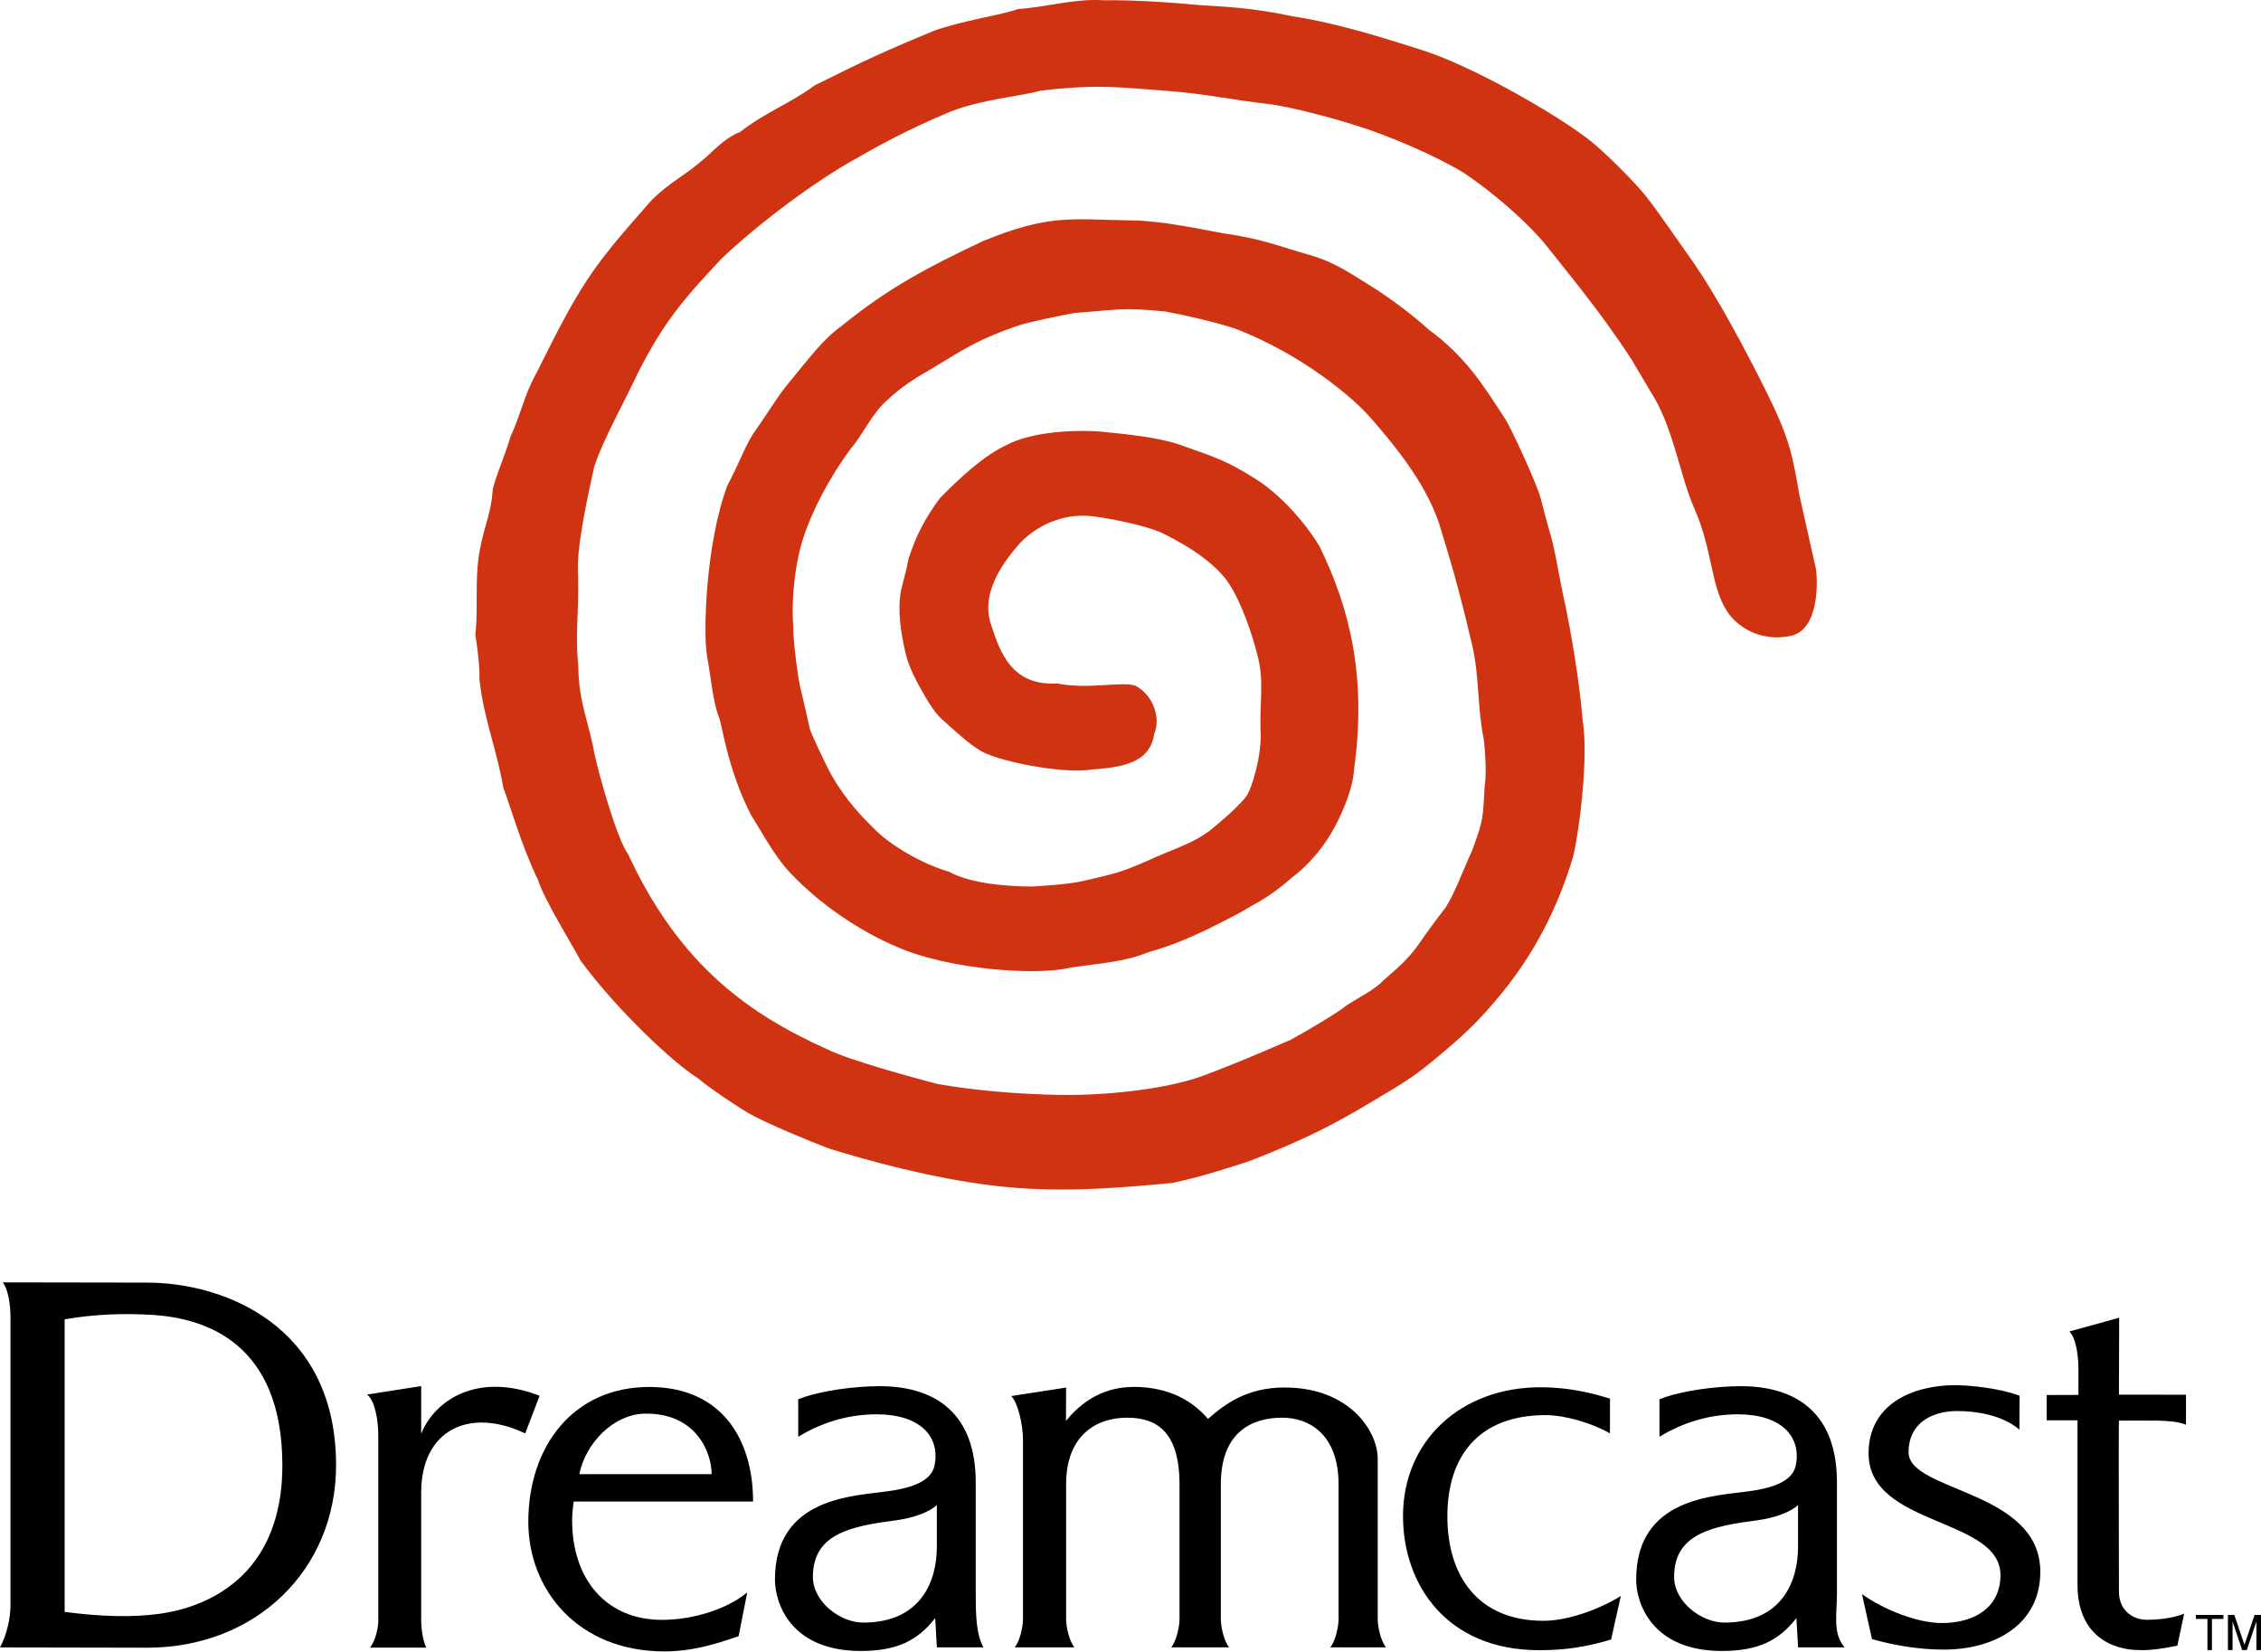
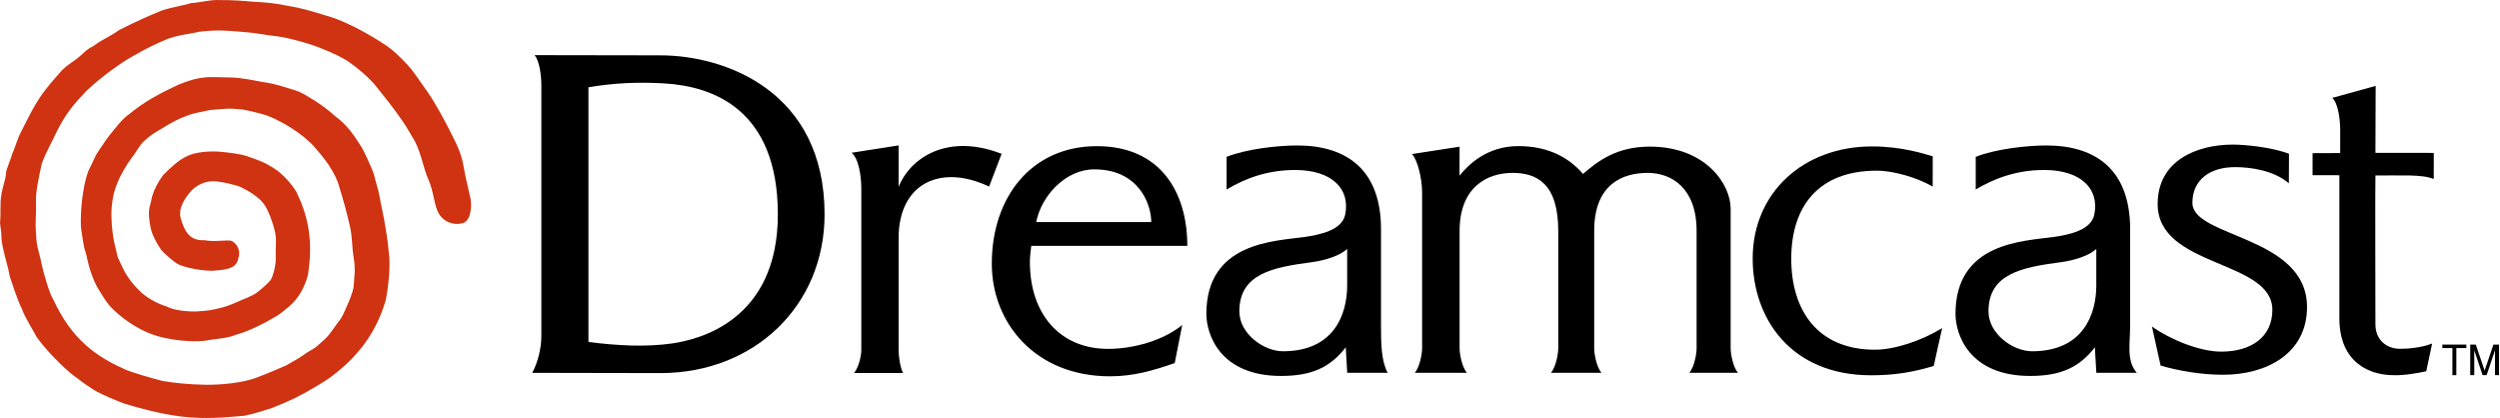
- <svg xmlns="http://www.w3.org/2000/svg" version="1.1" id="Layer_1" x="0px" y="0px" width="566.929px" height="414.158px" viewBox="0 0 566.929 414.158" enable-background="new 0 0 566.929 414.158" xml:space="preserve">
+ <svg xmlns="http://www.w3.org/2000/svg" version="1.1" id="Layer_1" x="0px" y="0px" width="566.93px" height="94.787px" viewBox="0 0 566.93 94.787" enable-background="new 0 0 566.93 94.787" xml:space="preserve">
  <g>
-     <polygon points="553.498,406.019 550.593,406.019 550.593,405.015 557.509,405.015 557.509,406.019 554.63,406.019 554.63,413.829    553.498,413.829  " />
-     <polygon points="562.205,413.829 559.798,406.672 559.798,413.829 558.636,413.829 558.636,405.015 560.244,405.015    562.783,412.51 565.319,405.015 566.929,405.015 566.929,413.829 565.772,413.829 565.772,406.672 563.364,413.829  " />
-     <path d="M2.628,330.307c0-3.061-0.582-7.026-1.934-8.693c8.86,0,28.003,0.058,36.209,0.058c18.88,0,47.363,10.479,47.363,45.807   c0,26.221-20.107,45.754-47.363,45.754c-5.979,0-28.806-0.07-36.903-0.07c1.661-3.066,2.628-7.223,2.628-10.507V330.307   L2.628,330.307z M16.206,404.257c8.714,1.13,16.758,1.479,24.037,0.438c7.042-1.008,30.704-6.102,30.558-37.521   c-0.14-29.773-18.526-36.579-32.695-37.412c-7.393-0.436-14.53-0.157-21.899,1.119L16.206,404.257L16.206,404.257z" />
-     <path d="M92.044,349.744l13.566-2.118c0,2.777,0,10.922,0,11.944c3.48-8.597,14.305-15.507,29.692-9.521l-3.607,9.444   c-14.081-6.683-26.084-0.82-26.084,14.818v32.265c0,1.537,0.333,4.637,1.253,6.625H92.771c1.425-1.755,2.083-5.088,2.083-6.625   v-46.543C94.853,356.657,94.166,351.432,92.044,349.744L92.044,349.744z" />
-     <path d="M520.917,356.219c0,0.88,0,38.409,0,41.216c0,12.935,8.918,16.396,15.525,16.396c2.796,0.138,6.749-0.517,9.516-1.13   l1.701-7.985c-3.224,1.229-6.968,1.521-9.213,1.521c-4.141,0-7.137-2.752-7.137-7.049c0-3.86-0.1-41.69,0-42.9h-0.047   c0.553,0,9.145-0.031,10.011,0c2.819,0.099,4.983,0.271,6.843,1.021l0.012-7.521c0,0-16.502-0.021-16.822-0.021l0.066-19.288   l-12.502,3.455c1.727,1.611,2.283,6.331,2.283,9.441c0,0-0.008,5.764-0.008,6.459c-0.563,0-6.908,0.031-7.959,0.031v6.354   C514.298,356.216,520.917,356.219,520.917,356.219L520.917,356.219z" />
-     <path d="M466.882,399.802c5.377,3.838,13.81,7.246,19.994,7.246c8.582,0,14.725-4.175,14.725-12.029   c0-14.506-33.068-12.104-33.068-30.505c0-12.442,11.127-17.122,21.729-17.122c3.406,0,11.185,0.74,16.132,2.653l-0.041,8.497   c-4.394-3.754-11.099-4.662-15.517-4.662c-7.019,0-12.283,3.481-12.283,10.308c0,10.022,33.039,9.443,33.039,30.016   c0,13.303-11.527,19.507-24.213,19.507c-6.184,0-12.625-1.098-17.99-2.632L466.882,399.802L466.882,399.802z" />
-     <path d="M267.287,356.349c0-0.753,0.03-7.491,0.03-8.354l-13.733,2.124c1.654,1.734,2.923,7.145,2.923,11.013v45.001   c0,1.536-0.655,5.261-2.081,7.016H269.4c-1.424-1.755-2.081-5.479-2.081-7.016v-33.86c0-12.39,7.664-16.726,15.291-16.726   c6.904,0,13.144,2.988,13.144,16.726v33.86c0,1.536-0.66,5.261-2.08,7.016h14.522c-1.428-1.755-2.082-5.479-2.082-7.016v-33.86   c0-13.736,8.486-16.726,15.399-16.726c6.9,0,14.123,4.333,14.123,16.726v33.86c0,1.536-0.656,5.261-2.082,7.016h13.982   c-1.429-1.755-2.082-5.479-2.082-7.016v-40.289c0-6.866-7.004-17.869-23.367-17.869c-9.519,0-15.015,4.234-19.188,7.878   c-3.547-4.143-9.325-8.027-18.61-8.027C275.239,347.823,269.897,353.124,267.287,356.349L267.287,356.349z" />
-     <path d="M234.902,377.46c-1.959,1.844-6.063,3.276-10.302,3.832c-11.13,1.459-20.772,3.308-20.772,14.151   c0,6.431,7.008,11.495,12.564,11.495c14.712,0,18.513-10.612,18.513-18.976v-10.504L234.902,377.46L234.902,377.46z    M200.151,350.923c5.614-2.251,14.677-3.281,20.355-3.281c14.51,0,24.15,7.248,24.15,24.078v27.916   c0,5.172,0.076,10.068,1.921,13.508h-11.663l-0.418-7.345c-4.419,5.701-9.693,8.253-18.652,8.253   c-17.67,0-21.53-12.074-21.53-17.879c0-20.707,19.708-20.95,28.267-22.171c4.734-0.67,10.83-2.009,11.745-6.448   c1.512-7.345-3.741-12.852-14.467-12.852c-7.871,0-14.321,2.395-19.707,5.618L200.151,350.923L200.151,350.923z M450.847,377.46   c-1.957,1.844-6.064,3.276-10.305,3.832c-11.129,1.459-20.771,3.308-20.771,14.151c0,6.431,7.007,11.495,12.563,11.495   c14.711,0,18.513-10.612,18.513-18.976L450.847,377.46L450.847,377.46z M416.096,350.923c5.614-2.251,14.678-3.281,20.358-3.281   c14.506,0,24.147,7.248,24.147,24.078v27.916c0,5.172-1.129,9.964,1.916,13.508h-11.661l-0.421-7.345   c-4.419,5.701-9.69,8.253-18.647,8.253c-17.666,0-21.529-12.074-21.529-17.879c0-20.707,19.709-20.95,28.267-22.171   c4.738-0.67,10.834-2.009,11.745-6.448c1.511-7.345-3.738-12.852-14.467-12.852c-7.87,0-14.321,2.395-19.709,5.618L416.096,350.923   L416.096,350.923z" />
-     <path d="M403.681,359.484c-4.377-2.556-11.282-4.582-16.102-4.582c-16.91,0-24.662,10.401-24.662,25.382   c0,14.843,7.574,26.205,24.117,26.205c5.67,0,13.391-2.544,19.379-6.226l-2.438,10.916c-6.096,1.814-11.234,2.678-18.037,2.678   c-23.246,0-34.143-16.485-34.143-33.642c0-18.962,14.617-32.295,34.396-32.295c8.646,0,14.959,2.121,17.508,2.845L403.681,359.484   L403.681,359.484z" />
-     <path d="M143.455,381.079c0.008-1.568,0.216-3.062,0.394-4.507h44.978c0-15.465-7.73-28.729-26.052-28.729   c-19.015,0-30.303,14.87-30.303,33.838c0,17.154,12.569,32.478,34.093,32.478c6.806,0,12.498-1.677,18.639-3.826l2.161-10.966   c-5.254,4.325-13.747,6.885-21.409,6.885C152.178,406.251,143.392,396.276,143.455,381.079L143.455,381.079z M145.271,369.713   c1.459-7.524,8.419-15.187,16.75-15.187c12.731,0,16.416,9.933,16.416,15.188C178.435,369.713,145.271,369.734,145.271,369.713   L145.271,369.713z" />
-     <path fill="#CF3311" d="M323.96,4.065c12.496,1.876,25.265,6.241,31.92,8.278c13.412,4.099,35.184,16.841,42.873,22.952   c3.638,2.891,11.285,10.458,14.248,14.268c2.881,3.711,8.396,11.75,11.91,16.704c5.598,8.174,12.187,20.35,17.777,31.555   c6.244,12.518,6.672,16.145,8.561,26.611l4.127,18.449c0.388,3.19,0.709,14.893-6.16,16.531   c-6.863,1.641-13.215-1.527-16.207-6.159c-4.141-6.408-3.569-15.506-8.254-25.919c-3.654-8.417-5.248-20.648-11.084-29.444   l-4.574-7.736c-8.096-12.462-16.532-22.355-21.563-28.806c-4.436-5.42-12.709-12.79-20.555-18.033   c-7.256-4.399-18.984-9.416-27.443-11.999c-2.693-0.877-14.23-4.271-21.402-5.225c-9.729-1.092-16.131-2.631-25.377-3.283   c-11.415-0.806-16.89-1.821-31.697-0.091c-5.61,1.521-14.497,2.125-22.497,5.185c-6.459,2.635-15.444,6.89-24.246,12.061   c-9.473,5.195-23.853,15.817-33.388,24.888c-9.611,10.269-14.416,15.78-21.044,28.798c-2.935,6.44-8.611,16.404-10.9,23.438   c-1.563,7.141-4.546,20.46-4.043,26.927c0.226,11.589-0.787,13.977,0.083,23.448c0.031,8.528,2.831,14.439,3.996,21.415   c0.997,4.821,5.619,21.496,8.48,25.367c13.003,28.015,30.455,40.147,49.904,48.897c5.481,2.793,22.637,7.383,27.599,8.698   c8.462,1.526,19.598,2.544,30.317,2.753c11.276,0.221,26.821-1.307,36.251-4.779c10.21-3.754,22.016-9.09,21.877-8.941   c4.738-2.611,11.967-6.872,14.219-8.746c4.353-2.788,6.975-3.865,9.549-6.553c3.724-3.253,5.972-5.127,8.791-9.161   c1.567-2.271,4.061-5.753,6.484-8.827c2.611-4.277,4.112-8.785,6.661-14.363c3.048-8.25,2.575-7.854,3.154-16.615   c0.548-2.539-0.06-11.072-0.517-12.521c-1.377-7.874-0.889-14.821-2.692-22.467c-2.435-10.343-4.457-18.085-7.563-28.008   c-2.922-11.174-11.505-21.525-17.945-28.92c-3.989-4.582-16.371-15.407-33.547-22.168c-4.836-1.626-12.752-3.471-17.779-4.389   c-10.731-1.122-12.478-0.401-22.753,0.351c-3.536,0.616-11.745,2.295-14.761,3.354c-8.827,3.1-12.072,5.069-21.095,10.596   c-4.2,2.438-7.366,4.305-11.66,8.33c-3.427,3.171-5.875,8.562-8.65,11.723c-3.801,5.174-8.034,12.074-10.873,19.519   c-3.079,7.403-4.071,17.827-3.602,24.534c0,5.112,1.39,14.47,1.943,16.517c0.55,2.05,1.933,8.404,2.232,9.68   c0.301,1.273,3.605,7.996,4.061,8.97c1.863,3.966,5.431,9.665,11.441,15.484c4.434,4.842,13.008,9.596,19.425,11.438   c5.755,3.16,15.461,3.694,20.831,3.705c2.643-0.157,9.393-0.573,12.915-1.418c7.143-1.716,8.462-1.76,15.824-4.958   c6.606-3.063,11.088-4.167,15.688-7.566c0,0,6.318-4.948,9.189-8.57c1.514-1.91,4.111-11.02,3.649-16.66   c-0.218-7.723,0.909-12.104-0.67-18.457c-1.575-6.354-4.265-13.718-7.181-18.256c-2.955-4.596-9.305-9.075-16.532-12.641   c-4.048-1.999-13.637-3.852-17.704-4.333c-7.728-0.918-14.19,2.59-18.114,6.601c-3.402,3.889-10.129,11.968-7.45,20.321   c2.425,7.558,5.352,15.61,16.688,15.012c7.778,1.619,16.777-0.73,19.772,0.649c4.447,2.524,6.158,8.103,4.541,11.991   c-1.129,7.5-8.311,8.398-15.978,8.97c-6.859,1.148-24.279-2.208-28.107-5.077c-2.569-1.526-6.5-5.192-9.271-7.667   c-1.991-1.781-4.245-5.753-5.784-8.605c-1.89-3.505-2.844-6.082-3.331-8.365c-0.578-2.712-1.766-7.889-1.316-13.064   c0.304-3.49,1.238-4.977,2.169-10.08c1.854-5.788,4.155-10.192,7.858-15.212c4.825-4.896,10.953-10.728,16.935-13.435   c5.274-2.787,14.515-3.813,22.875-3.323c6.781,0.647,14.803,1.475,20.11,3.253c9.075,3.244,11.672,3.891,19.123,8.591   c6.297,3.896,12.633,11.065,16.168,17.004c7.521,15.39,11.836,32.511,8.696,55.557c-0.254,3.895-1.47,7.699-3.896,12.854   c-2.242,4.758-6.172,10.544-12.07,14.903c-2.379,2.197-6.124,4.901-9.176,6.488c-4.324,2.625-7.237,3.992-11.754,6.264   c-3.967,1.865-8.592,3.994-14.621,5.671c-6.534,2.583-11.546,2.688-19.766,3.915c-8.089,2.029-30.22,0.58-43.403-5.234   c-9-3.785-19.096-10.451-26.771-18.583c-4.264-4.47-8.435-12.575-9.66-14.234c-6.104-11.734-7.3-22.771-8.279-25.09   c-1.329-3.15-1.991-10.213-2.882-15.047c-1.005-5.418-0.383-28.14,5.088-42.723c3.084-5.807,4.889-10.981,6.976-13.701   c3.751-5.336,5.565-8.67,8.754-12.452c4.809-5.832,8.31-10.591,12.995-13.946c11.936-9.706,21.907-14.827,35.394-21.232   c16.758-6.825,21.791-5.413,37.651-5.161c7.136,0.063,17.521,2.306,22.624,3.236c9.479,1.263,14.909,3.546,21.321,5.335   c6.855,1.915,10.82,4.969,16.447,8.369c4.631,2.991,10.078,7.087,13.678,10.413c9.209,6.753,13.652,13.851,19.295,22.568   c1.025,1.461,7.726,15.745,8.793,19.723c0.496,1.991,2.015,7.709,2.984,11.05c1.254,5.302,1.859,9.996,3.256,15.978   c1.25,6.162,3.375,17.798,4.299,28.674c1.551,9.328-0.934,28.37-2.397,34.214c-3.261,10.9-8.967,24.203-20.233,37.016   c-4.782,5.673-9.871,10.07-15.748,14.842c-4.496,3.752-8.354,5.934-15.299,10.081c-9.433,5.628-16.609,9.222-29.83,14.392   c-5.381,1.726-12.164,4-19.476,5.511c-14.162,1.309-28.713,2.564-44.597,0.676c-15.887-1.891-31.8-6.366-41.2-9.253   c-5.187-1.947-15.235-6.158-19.449-8.428c-2.742-1.392-11.932-7.68-13.492-9.189c-6.298-3.896-20.392-17.152-29.492-29.507   c-1.994-3.819-9.164-15.272-10.719-20.292c-4.134-8.489-7.016-18.757-8.708-23.143c-1.786-10.237-4.804-16.83-5.981-27.107   c0.135-2.419-0.487-8.111-1.035-11.262c0.801-7.034-0.269-13.663,1.128-21.32c1.226-6.462,2.849-9.16,3.235-15.002   c0.378-2.498,3.594-10.013,4.45-13.358c2.595-5.507,3.241-10.045,6.628-16.199c4.88-9.592,9.982-20.627,17.822-30.267   c2.238-2.988,8.586-10.157,10.75-12.643c5.114-5.112,8.115-5.92,13.917-11.052c0.604-0.379,4.434-4.747,8.446-6.249   c6.648-5.137,12.393-7.021,18.72-11.693c12.683-6.321,17.306-8.453,29.893-13.691c7.274-2.595,17.418-4.029,21.071-5.447   c6.949-0.431,14.002-2.648,21.313-2.207c8.207-0.077,16.475,0.507,24.723,1.258C306.861,1.66,314.119,1.931,323.96,4.065   L323.96,4.065z" />
+     <g>
+       <polygon points="556.359,78.93 554.074,78.93 554.074,78.141 559.518,78.141 559.518,78.93 557.252,78.93 557.252,85.077     556.359,85.077   " />
+       <polygon points="563.211,85.077 561.318,79.443 561.318,85.077 560.404,85.077 560.404,78.141 561.668,78.141 563.668,84.038     565.666,78.141 566.93,78.141 566.93,85.077 566.02,85.077 566.02,79.443 564.125,85.077   " />
+       <path d="M122.813,19.344c0-2.409-0.458-5.529-1.522-6.841c6.973,0,22.039,0.046,28.497,0.046c14.859,0,37.277,8.247,37.277,36.051    c0,20.635-15.826,36.008-37.277,36.008c-4.705,0-22.67-0.057-29.044-0.057c1.306-2.412,2.069-5.685,2.069-8.269V19.344    L122.813,19.344z M133.5,77.543c6.858,0.891,13.189,1.165,18.917,0.346c5.542-0.793,24.165-4.804,24.049-29.528    c-0.109-23.432-14.581-28.789-25.731-29.444c-5.819-0.343-11.436-0.123-17.236,0.881L133.5,77.543L133.5,77.543z" />
+       <path d="M193.187,34.642l10.676-1.667c0,2.186,0,8.596,0,9.4c2.738-6.767,11.259-12.205,23.366-7.493l-2.838,7.433    c-11.082-5.26-20.528-0.646-20.528,11.66v25.395c0,1.209,0.264,3.648,0.985,5.213h-11.089c1.12-1.381,1.64-4.004,1.64-5.213V42.74    C195.396,40.083,194.854,35.97,193.187,34.642L193.187,34.642z" />
+       <path d="M530.719,39.738c0,0.693,0,30.229,0,32.434c0,10.182,7.018,12.905,12.219,12.905c2.197,0.108,5.313-0.406,7.488-0.888    l1.338-6.285c-2.535,0.969-5.482,1.197-7.25,1.197c-3.26,0-5.617-2.164-5.617-5.549c0-3.037-0.078-32.809,0-33.761h-0.035    c0.432,0,7.197-0.024,7.879,0c2.217,0.078,3.92,0.213,5.387,0.803l0.008-5.919c0,0-12.986-0.017-13.24-0.017l0.053-15.181    l-9.838,2.719c1.357,1.269,1.797,4.982,1.797,7.431c0,0-0.008,4.536-0.008,5.083c-0.441,0-5.438,0.025-6.264,0.025v5.001    C525.51,39.735,530.719,39.738,530.719,39.738L530.719,39.738z" />
+       <path d="M488.193,74.036c4.23,3.021,10.867,5.703,15.734,5.703c6.752,0,11.588-3.285,11.588-9.468    c0-11.414-26.023-9.523-26.023-24.005c0-9.792,8.756-13.476,17.1-13.476c2.682,0,8.805,0.582,12.697,2.088l-0.031,6.688    c-3.459-2.955-8.736-3.669-12.213-3.669c-5.521,0-9.668,2.74-9.668,8.112c0,7.887,26.002,7.43,26.002,23.621    c0,10.471-9.07,15.354-19.055,15.354c-4.865,0-9.939-0.863-14.16-2.072L488.193,74.036L488.193,74.036z" />
+       <path d="M331.107,39.839c0-0.592,0.021-5.895,0.021-6.574l-10.809,1.671c1.303,1.365,2.303,5.623,2.303,8.667v35.414    c0,1.209-0.518,4.142-1.641,5.521h11.785c-1.119-1.381-1.637-4.313-1.637-5.521V52.372c0-9.75,6.031-13.164,12.035-13.164    c5.434,0,10.344,2.352,10.344,13.164v26.646c0,1.209-0.52,4.142-1.637,5.521h11.428c-1.123-1.381-1.637-4.313-1.637-5.521V52.372    c0-10.811,6.678-13.164,12.123-13.164c5.43,0,11.111,3.411,11.111,13.164v26.646c0,1.209-0.514,4.142-1.641,5.521h11.008    c-1.127-1.381-1.639-4.313-1.639-5.521V47.312c0-5.404-5.516-14.063-18.391-14.063c-7.492,0-11.818,3.333-15.102,6.2    c-2.793-3.26-7.34-6.317-14.648-6.317C337.365,33.129,333.162,37.302,331.107,39.839L331.107,39.839z" />
+       <path d="M305.621,56.453c-1.543,1.453-4.773,2.579-8.107,3.018c-8.762,1.148-16.352,2.604-16.352,11.137    c0,5.063,5.52,9.048,9.891,9.048c11.578,0,14.57-8.353,14.57-14.935v-8.268H305.621L305.621,56.453z M278.269,35.57    c4.419-1.771,11.55-2.583,16.021-2.583c11.42,0,19.008,5.705,19.008,18.949v21.972c0,4.069,0.061,7.924,1.512,10.631h-9.178    l-0.332-5.78c-3.473,4.487-7.627,6.495-14.676,6.495c-13.91,0-16.946-9.503-16.946-14.069c0-16.297,15.512-16.486,22.249-17.447    c3.727-0.527,8.521-1.581,9.244-5.075c1.189-5.78-2.943-10.114-11.385-10.114c-6.197,0-11.273,1.885-15.514,4.422L278.269,35.57    L278.269,35.57z M475.572,56.453c-1.541,1.453-4.773,2.579-8.109,3.018c-8.76,1.148-16.348,2.604-16.348,11.137    c0,5.063,5.516,9.048,9.887,9.048c11.576,0,14.57-8.353,14.57-14.935V56.453L475.572,56.453z M448.223,35.57    c4.418-1.771,11.555-2.583,16.023-2.583c11.414,0,19.002,5.705,19.002,18.949v21.972c0,4.069-0.887,7.841,1.508,10.631h-9.176    l-0.334-5.78c-3.477,4.487-7.625,6.495-14.674,6.495c-13.902,0-16.943-9.503-16.943-14.069c0-16.297,15.512-16.486,22.246-17.447    c3.729-0.527,8.527-1.581,9.242-5.075c1.191-5.78-2.941-10.114-11.385-10.114c-6.195,0-11.27,1.885-15.512,4.422v-7.4H448.223z" />
+       <path d="M438.451,42.308c-3.443-2.012-8.879-3.605-12.67-3.605c-13.311,0-19.412,8.185-19.412,19.975    c0,11.68,5.965,20.625,18.984,20.625c4.461,0,10.535-2.005,15.25-4.901l-1.918,8.592c-4.799,1.428-8.842,2.108-14.195,2.108    c-18.295,0-26.871-12.976-26.871-26.479c0-14.921,11.504-25.417,27.072-25.417c6.805,0,11.771,1.668,13.777,2.238L438.451,42.308    L438.451,42.308z" />
+       <path d="M233.646,59.303c0.008-1.233,0.172-2.41,0.31-3.549h35.401c0-12.169-6.087-22.608-20.505-22.608    c-14.965,0-23.85,11.703-23.85,26.63c0,13.498,9.891,25.56,26.832,25.56c5.356,0,9.834-1.319,14.669-3.012l1.701-8.63    c-4.135,3.404-10.817,5.419-16.849,5.419C240.514,79.112,233.599,71.262,233.646,59.303L233.646,59.303z M235.077,50.357    c1.149-5.921,6.628-11.952,13.184-11.952c10.018,0,12.917,7.817,12.917,11.952C261.176,50.357,235.077,50.375,235.077,50.357    L235.077,50.357z" />
+     </g>
+     <path fill="#CF3311" d="M65.058,1.288c3.969,0.596,8.026,1.984,10.141,2.63C79.46,5.22,86.376,9.269,88.82,11.209   c1.157,0.918,3.585,3.323,4.528,4.533c0.917,1.179,2.667,3.733,3.783,5.308c1.781,2.597,3.874,6.466,5.648,10.025   c1.984,3.978,2.12,5.13,2.721,8.455l1.311,5.862c0.123,1.014,0.227,4.731-1.957,5.252c-2.181,0.521-4.199-0.484-5.15-1.955   c-1.316-2.036-1.133-4.927-2.623-8.235c-1.161-2.674-1.666-6.561-3.521-9.355l-1.453-2.458c-2.573-3.96-5.253-7.103-6.851-9.153   c-1.411-1.723-4.04-4.064-6.531-5.729c-2.306-1.398-6.032-2.993-8.719-3.813c-0.856-0.279-4.524-1.357-6.8-1.66   c-3.093-0.347-5.126-0.836-8.063-1.043c-3.63-0.256-5.367-0.578-10.074-0.028c-1.783,0.484-4.605,0.676-7.147,1.647   c-2.053,0.837-4.906,2.189-7.703,3.832c-3.012,1.651-7.578,5.026-10.609,7.907c-3.054,3.263-4.582,5.014-6.687,9.15   c-0.931,2.046-2.736,5.213-3.464,7.447c-0.497,2.269-1.443,6.5-1.286,8.556c0.073,3.681-0.25,4.441,0.027,7.45   c0.01,2.71,0.899,4.588,1.27,6.806c0.315,1.53,1.787,6.828,2.694,8.061c4.129,8.9,9.675,12.755,15.856,15.537   c1.742,0.888,7.191,2.346,8.767,2.763c2.69,0.485,6.227,0.81,9.633,0.875c3.583,0.069,8.522-0.414,11.517-1.519   c3.244-1.193,6.997-2.89,6.953-2.84c1.504-0.832,3.802-2.186,4.516-2.781c1.383-0.885,2.217-1.227,3.034-2.08   c1.184-1.033,1.898-1.629,2.794-2.91c0.497-0.721,1.292-1.827,2.059-2.805c0.83-1.36,1.307-2.793,2.116-4.564   c0.968-2.623,0.818-2.496,1.003-5.277c0.175-0.807-0.02-3.519-0.164-3.979c-0.437-2.502-0.283-4.709-0.856-7.138   c-0.771-3.287-1.417-5.747-2.402-8.9c-0.929-3.549-3.656-6.838-5.702-9.188c-1.268-1.457-5.201-4.895-10.658-7.043   c-1.538-0.517-4.05-1.103-5.647-1.395c-3.41-0.356-3.965-0.127-7.229,0.111c-1.124,0.196-3.731,0.729-4.692,1.066   c-2.804,0.985-3.835,1.611-6.702,3.366c-1.334,0.775-2.34,1.368-3.705,2.646c-1.089,1.008-1.868,2.72-2.748,3.725   c-1.209,1.644-2.554,3.836-3.456,6.201c-0.978,2.353-1.293,5.664-1.143,7.796c0,1.621,0.441,4.597,0.616,5.246   c0.176,0.65,0.616,2.67,0.71,3.076c0.097,0.405,1.145,2.541,1.292,2.852c0.593,1.261,1.726,3.07,3.633,4.919   c1.411,1.54,4.133,3.05,6.174,3.635c1.828,1.005,4.912,1.173,6.62,1.177c0.839-0.052,2.984-0.183,4.103-0.451   c2.271-0.545,2.688-0.559,5.028-1.575c2.1-0.974,3.523-1.325,4.986-2.403c0,0,2.007-1.572,2.919-2.724   c0.481-0.604,1.306-3.5,1.161-5.293c-0.069-2.453,0.289-3.845-0.214-5.863c-0.5-2.019-1.354-4.358-2.281-5.8   c-0.939-1.46-2.956-2.882-5.251-4.017c-1.288-0.636-4.333-1.224-5.627-1.376c-2.453-0.292-4.506,0.823-5.753,2.097   c-1.082,1.236-3.22,3.803-2.369,6.457c0.771,2.4,1.703,4.959,5.304,4.769c2.473,0.515,5.33-0.229,6.283,0.207   c1.413,0.802,1.955,2.573,1.443,3.81c-0.359,2.383-2.643,2.668-5.076,2.852c-2.18,0.365-7.715-0.702-8.93-1.613   c-0.816-0.484-2.067-1.648-2.946-2.435c-0.633-0.568-1.346-1.828-1.837-2.734c-0.598-1.114-0.903-1.933-1.057-2.657   c-0.185-0.861-0.562-2.506-0.419-4.15c0.099-1.108,0.394-1.582,0.688-3.203c0.589-1.84,1.32-3.239,2.498-4.834   c1.532-1.556,3.479-3.408,5.38-4.269c1.676-0.886,4.613-1.211,7.268-1.056c2.156,0.206,4.702,0.469,6.389,1.033   c2.884,1.03,3.708,1.236,6.077,2.73c1.999,1.237,4.012,3.516,5.136,5.402c2.39,4.89,3.76,10.328,2.764,17.653   c-0.081,1.237-0.466,2.444-1.237,4.084c-0.714,1.511-1.96,3.35-3.838,4.733c-0.754,0.699-1.946,1.56-2.915,2.063   c-1.375,0.834-2.299,1.269-3.733,1.989c-1.26,0.594-2.73,1.27-4.646,1.802c-2.076,0.821-3.67,0.854-6.281,1.243   c-2.568,0.646-9.602,0.187-13.792-1.662c-2.857-1.203-6.064-3.321-8.505-5.904c-1.354-1.422-2.681-3.996-3.069-4.523   c-1.94-3.729-2.319-7.234-2.631-7.973c-0.422-1-0.631-3.244-0.916-4.779c-0.319-1.724-0.122-8.942,1.617-13.574   c0.981-1.845,1.555-3.49,2.217-4.353c1.193-1.696,1.769-2.755,2.782-3.957c1.528-1.852,2.64-3.364,4.127-4.431   c3.793-3.083,6.959-4.711,11.245-6.746c5.324-2.168,6.923-1.72,11.964-1.639c2.267,0.02,5.566,0.733,7.189,1.027   c3.012,0.401,4.738,1.127,6.773,1.695c2.178,0.608,3.436,1.58,5.226,2.659c1.47,0.949,3.202,2.251,4.345,3.308   c2.927,2.146,4.337,4.401,6.131,7.171c0.327,0.464,2.455,5.002,2.794,6.266c0.158,0.633,0.638,2.449,0.949,3.511   c0.396,1.685,0.591,3.176,1.036,5.078c0.396,1.957,1.072,5.653,1.364,9.108c0.495,2.965-0.296,9.015-0.76,10.871   c-1.035,3.463-2.85,7.69-6.428,11.762c-1.519,1.803-3.135,3.199-5.003,4.716c-1.427,1.19-2.653,1.886-4.861,3.202   c-2.996,1.789-5.276,2.931-9.477,4.574c-1.71,0.549-3.866,1.27-6.188,1.75C51,94.682,46.376,95.08,41.33,94.482   c-5.047-0.602-10.102-2.024-13.089-2.94c-1.649-0.618-4.841-1.955-6.178-2.679c-0.872-0.441-3.793-2.439-4.288-2.919   c-2-1.237-6.479-5.449-9.371-9.375c-0.633-1.216-2.911-4.854-3.406-6.448c-1.313-2.697-2.229-5.96-2.766-7.354   c-0.568-3.254-1.528-5.348-1.902-8.612C0.372,53.387,0.176,51.578,0,50.577c0.254-2.235-0.086-4.339,0.358-6.773   c0.39-2.053,0.904-2.91,1.028-4.766c0.121-0.794,1.141-3.182,1.415-4.245c0.826-1.75,1.03-3.191,2.107-5.147   c1.549-3.048,3.172-6.554,5.662-9.617c0.712-0.95,2.729-3.228,3.416-4.017c1.625-1.625,2.578-1.881,4.421-3.51   c0.19-0.12,1.409-1.508,2.685-1.985c2.111-1.632,3.937-2.23,5.948-3.715c4.029-2.008,5.497-2.686,9.497-4.351   c2.313-0.825,5.534-1.28,6.694-1.73c2.209-0.137,4.451-0.841,6.773-0.702c2.607-0.024,5.234,0.162,7.855,0.4   C59.625,0.522,61.931,0.608,65.058,1.288L65.058,1.288z" />
  </g>
</svg>
